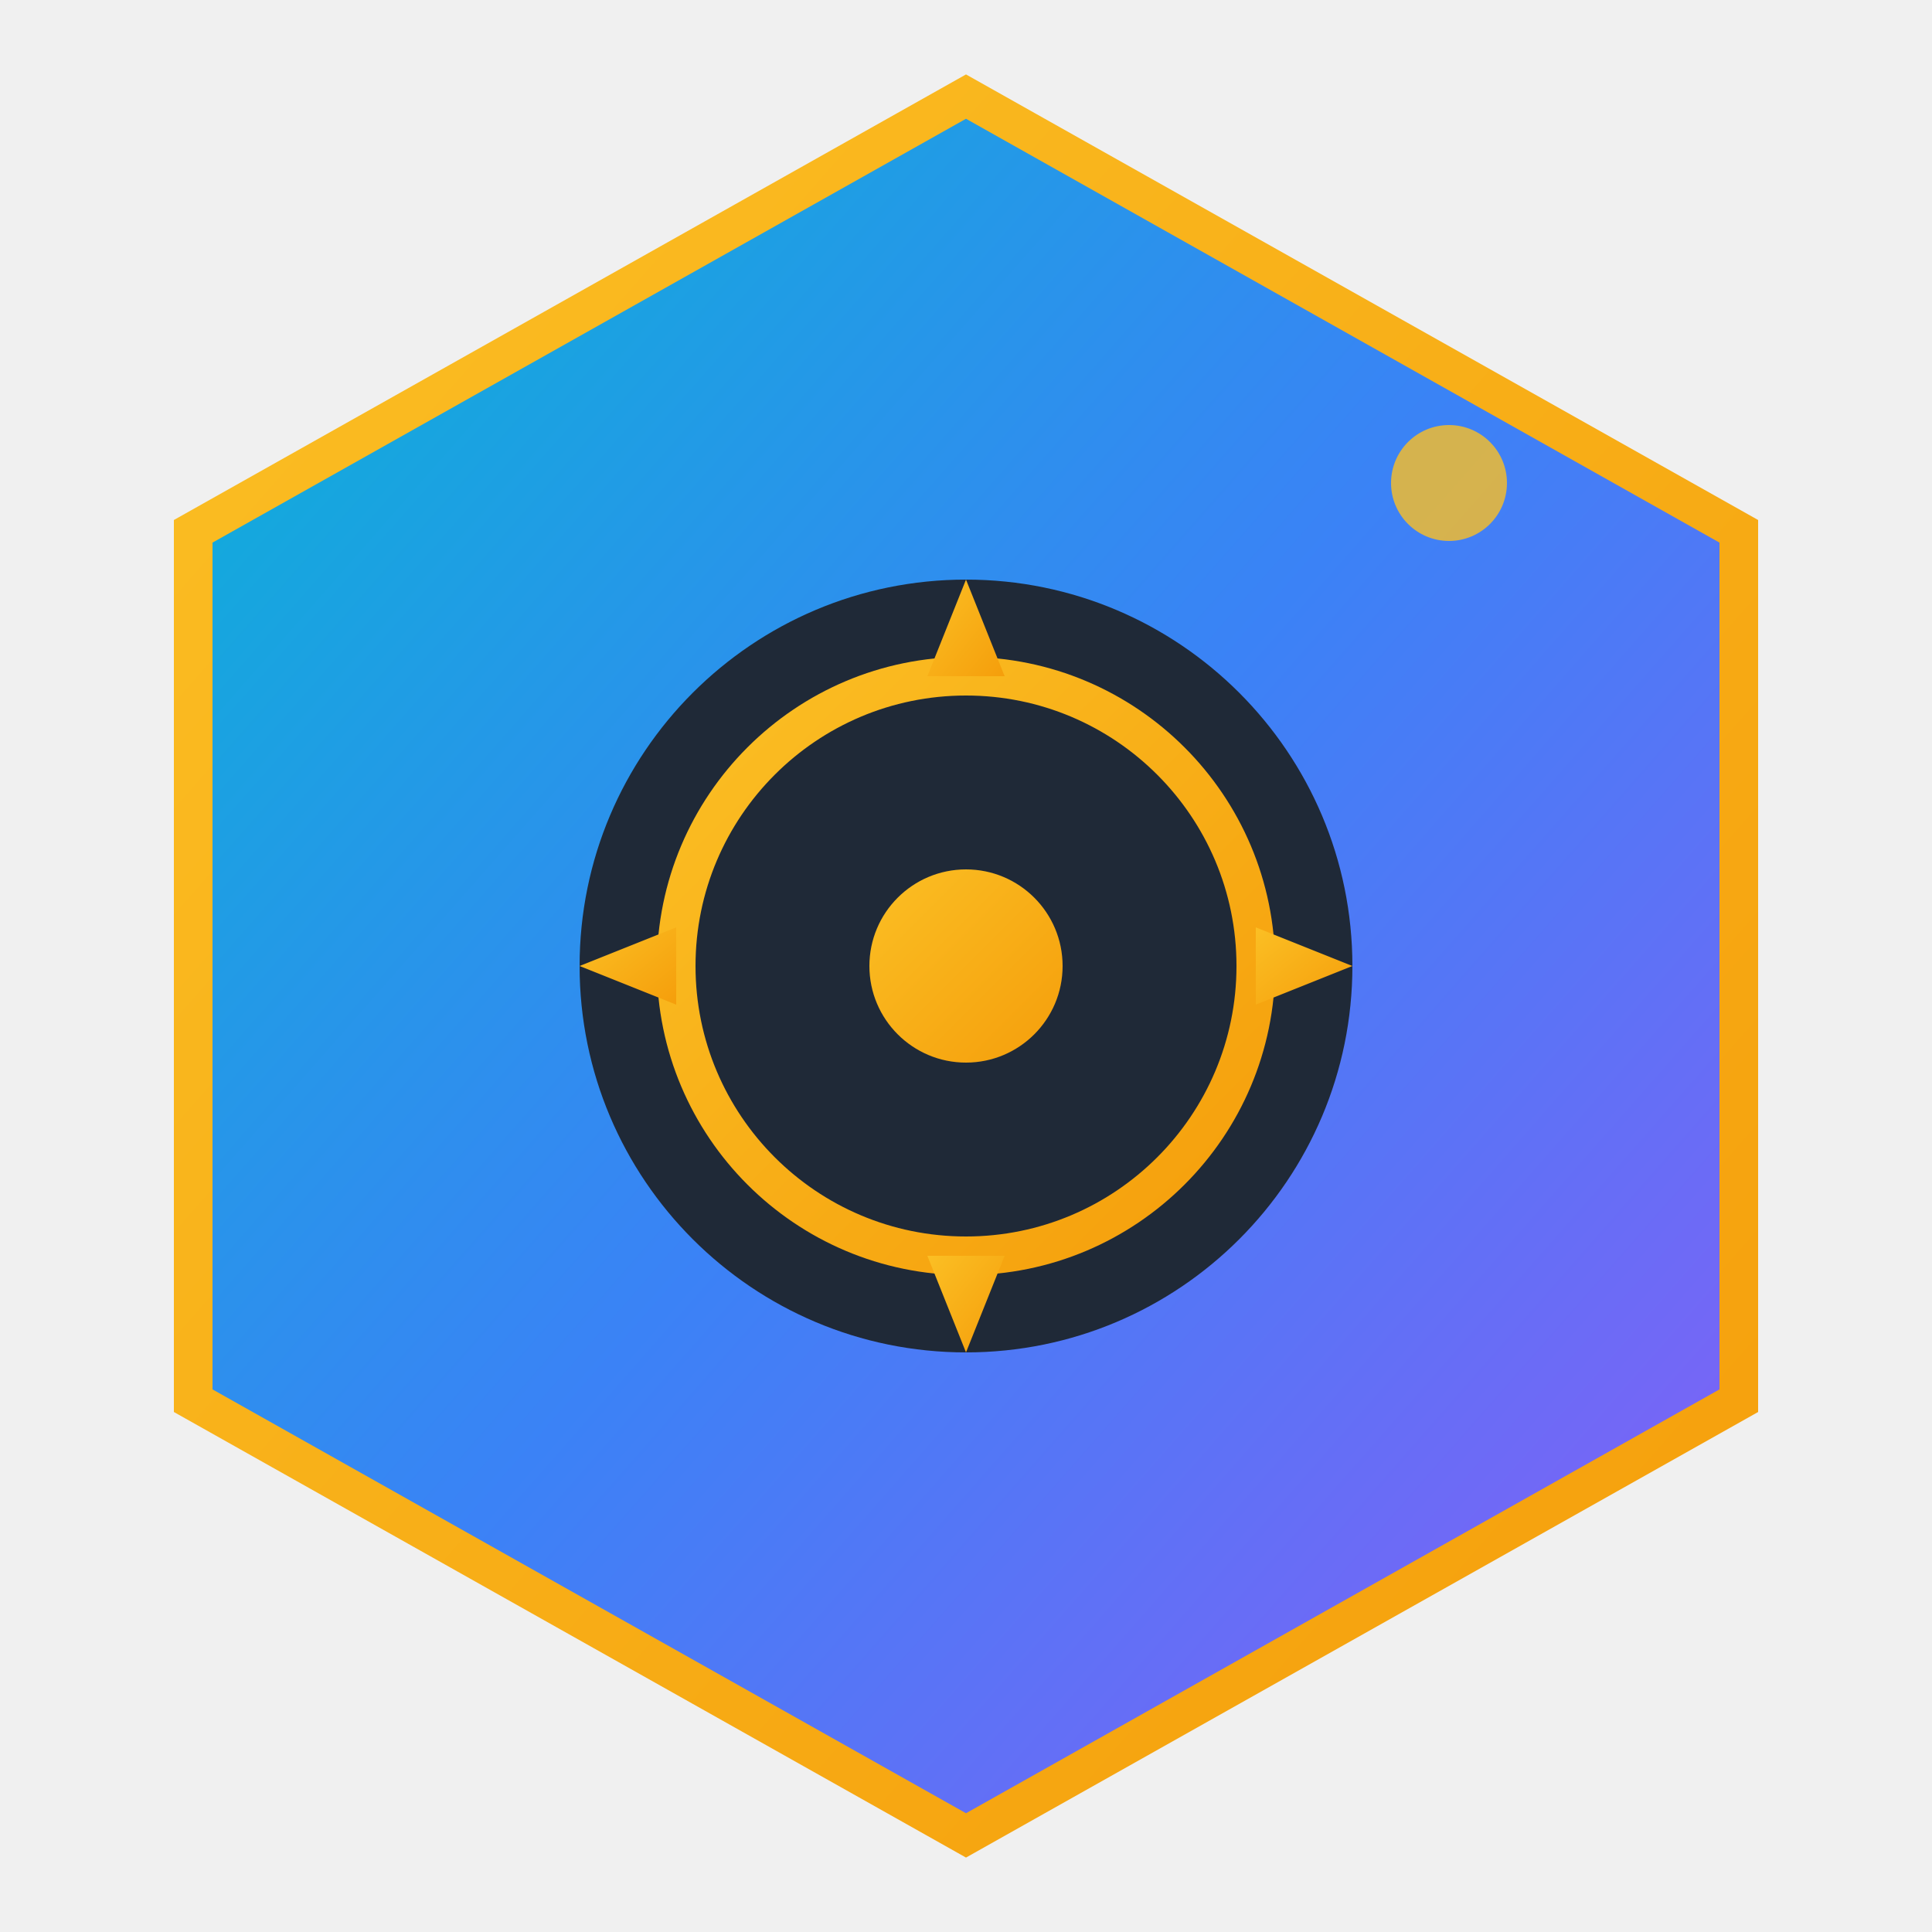
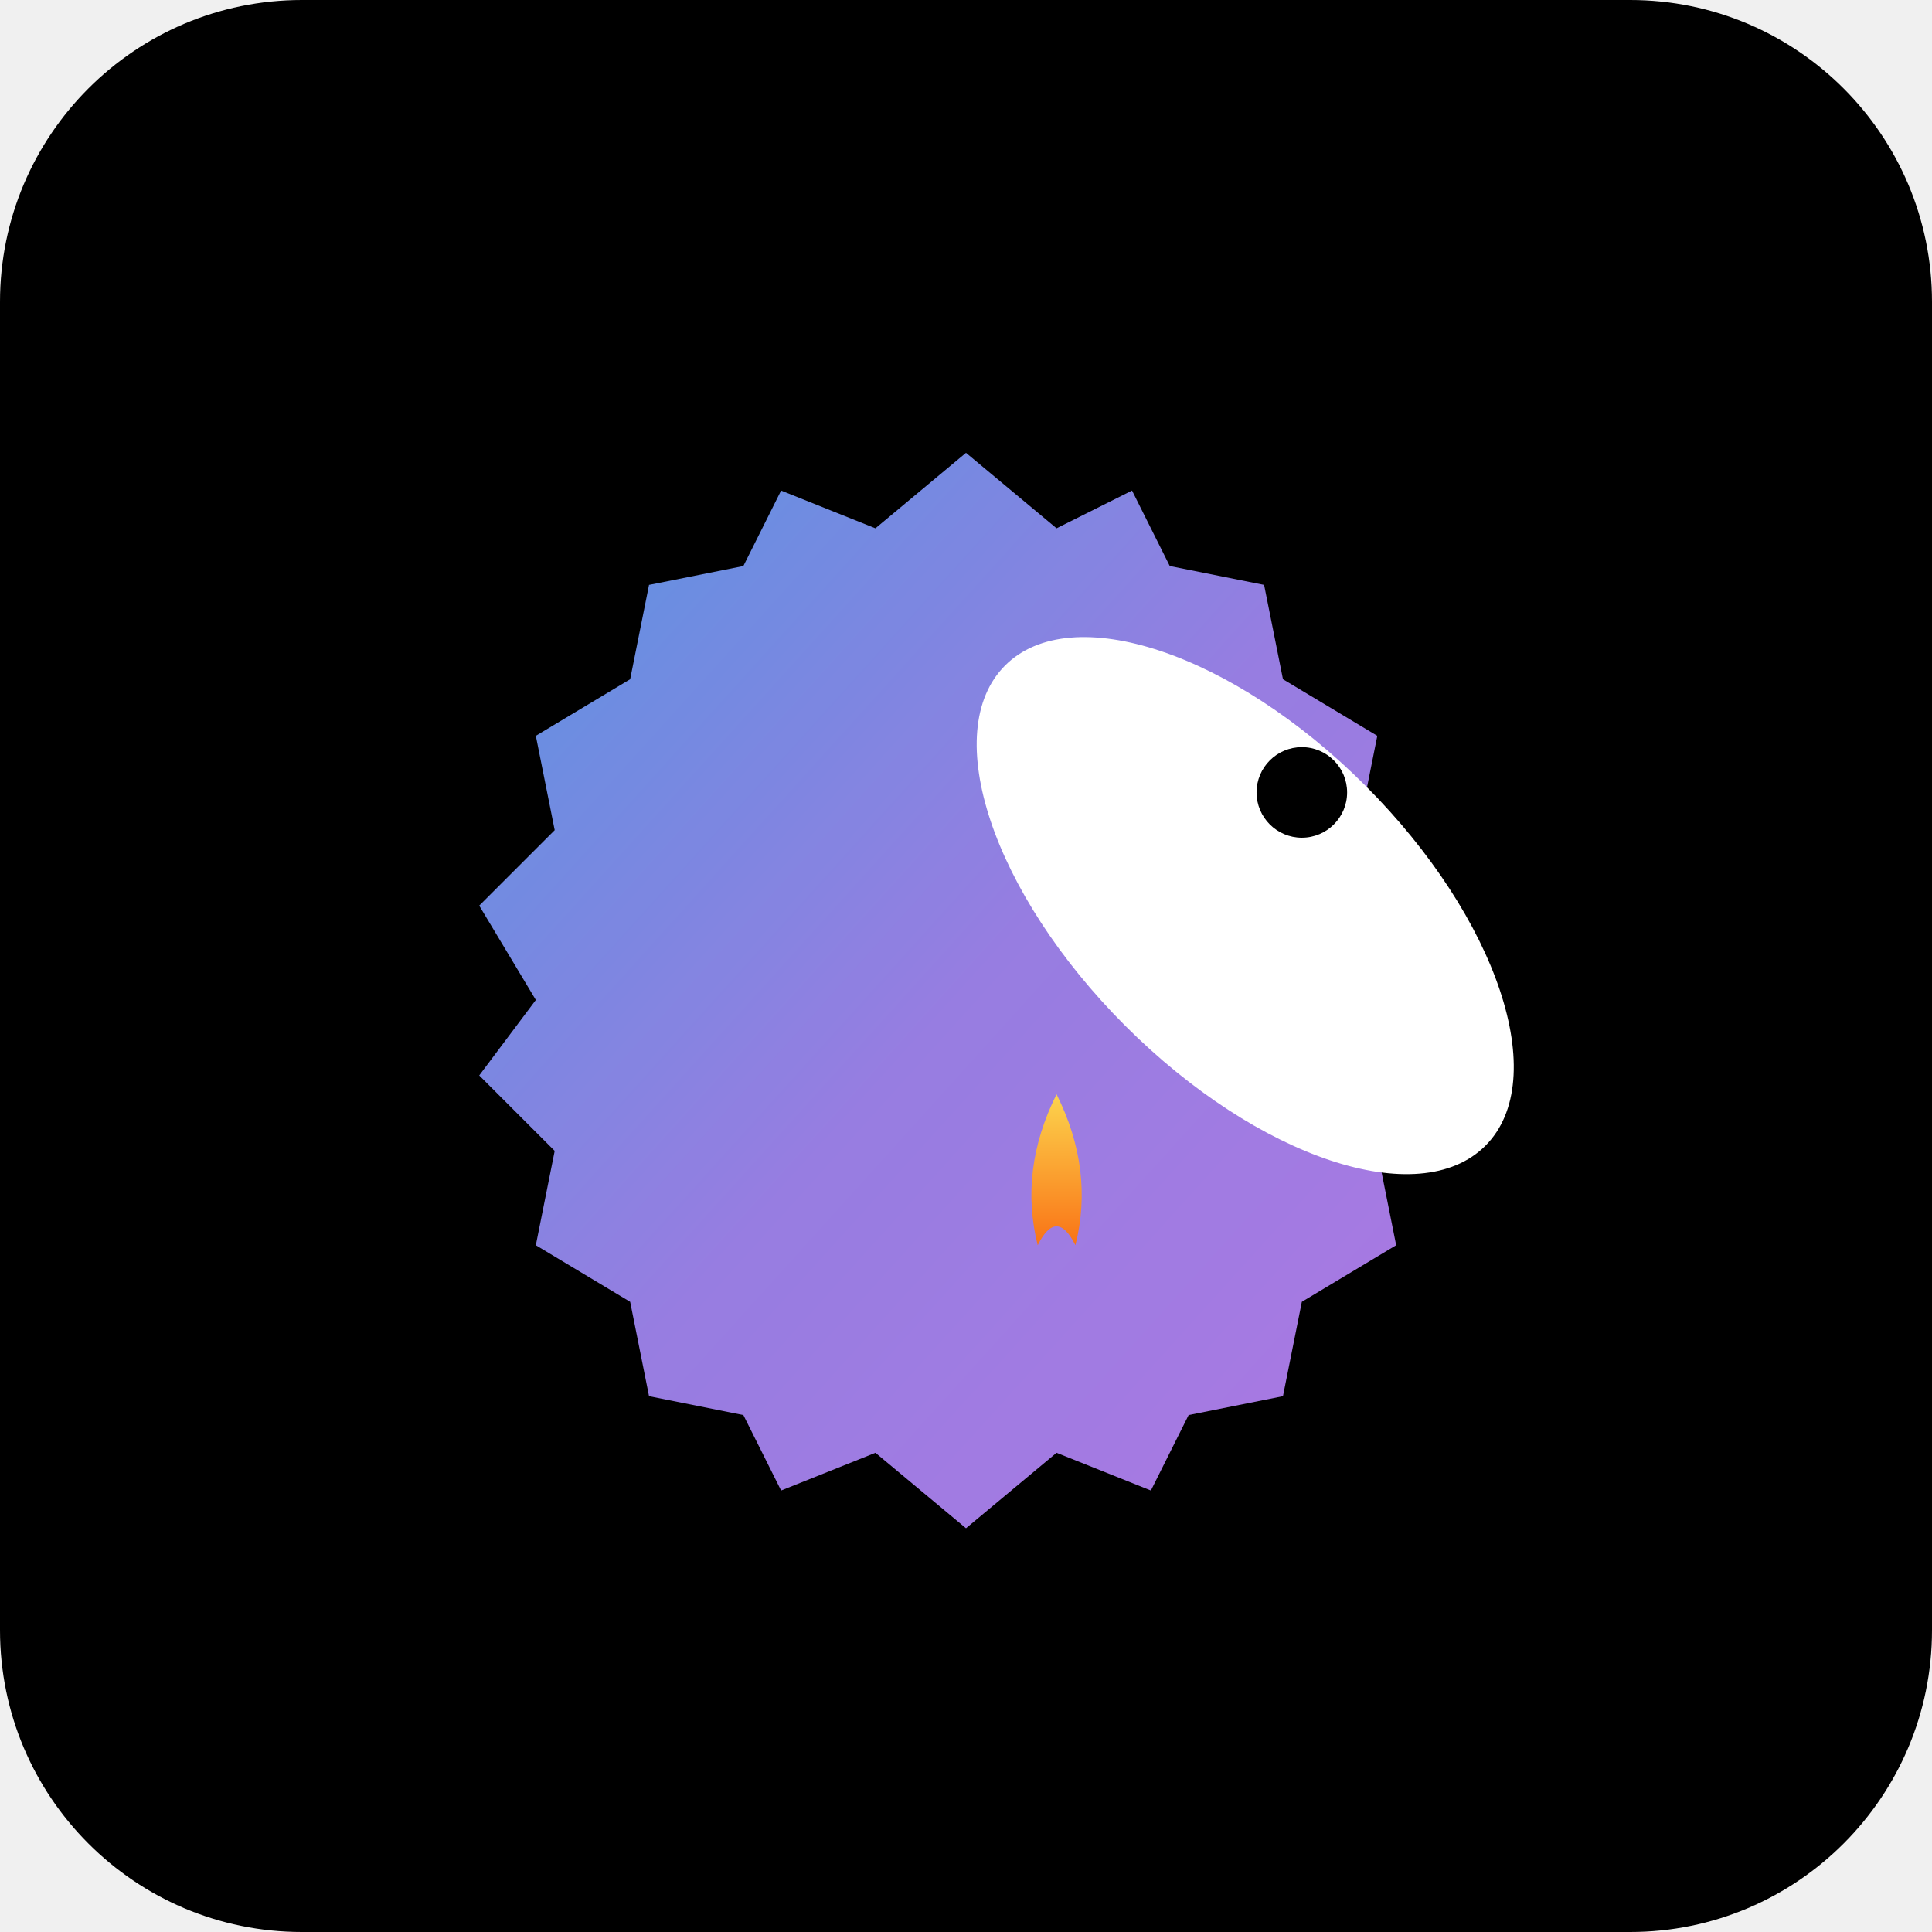
- <svg xmlns="http://www.w3.org/2000/svg" width="100" height="100" viewBox="0 0 100 100" fill="none">
+ <svg xmlns="http://www.w3.org/2000/svg" viewBox="0 0 512 512" fill="none">
+   <rect width="512" height="512" fill="#000000" rx="80" />
  <defs>
-     <linearGradient id="hexGradient" x1="0%" y1="0%" x2="100%" y2="100%">
-       <stop offset="0%" stop-color="#06b6d4" />
-       <stop offset="50%" stop-color="#3b82f6" />
-       <stop offset="100%" stop-color="#8b5cf6" />
+     <linearGradient id="gear-gradient" x1="0%" y1="0%" x2="100%" y2="100%">
+       <stop offset="0%" style="stop-color:#60A5FA;stop-opacity:1" />
+       <stop offset="50%" style="stop-color:#A78BFA;stop-opacity:1" />
+       <stop offset="100%" style="stop-color:#C084FC;stop-opacity:1" />
    </linearGradient>
-     <linearGradient id="innerGlow" x1="0%" y1="0%" x2="100%" y2="100%">
-       <stop offset="0%" stop-color="#fbbf24" />
-       <stop offset="100%" stop-color="#f59e0b" />
+     <linearGradient id="flame-gradient" x1="0%" y1="0%" x2="0%" y2="100%">
+       <stop offset="0%" style="stop-color:#FCD34D;stop-opacity:1" />
+       <stop offset="100%" style="stop-color:#F97316;stop-opacity:1" />
    </linearGradient>
  </defs>
-   <path d="M50 5 L90 27.5 L90 72.5 L50 95 L10 72.5 L10 27.5 Z" fill="url(#hexGradient)" stroke="url(#innerGlow)" stroke-width="2" />
-   <circle cx="50" cy="50" r="20" fill="#1f2937" />
-   <circle cx="50" cy="50" r="15" fill="none" stroke="url(#innerGlow)" stroke-width="2" />
-   <path d="M50 30 L52 35 L48 35 Z" fill="url(#innerGlow)" />
-   <path d="M50 70 L52 65 L48 65 Z" fill="url(#innerGlow)" />
-   <path d="M30 50 L35 52 L35 48 Z" fill="url(#innerGlow)" />
-   <path d="M70 50 L65 52 L65 48 Z" fill="url(#innerGlow)" />
-   <circle cx="50" cy="50" r="5" fill="url(#innerGlow)" />
-   <circle cx="75" cy="25" r="3" fill="#fbbf24" opacity="0.8">
-     <animate attributeName="opacity" values="0.8;0.3;0.8" dur="2s" repeatCount="indefinite" />
-   </circle>
+   <path d="M 256 120 L 280 140 L 300 130 L 310 150 L 335 155 L 340 180 L 365 195 L 360 220 L 380 240 L 370 265 L 385 285 L 365 305 L 370 330 L 345 345 L 340 370 L 315 375 L 305 395 L 280 385 L 256 405 L 232 385 L 207 395 L 197 375 L 172 370 L 167 345 L 142 330 L 147 305 L 127 285 L 142 265 L 127 240 L 147 220 L 142 195 L 167 180 L 172 155 L 197 150 L 207 130 L 232 140 Z" fill="url(#gear-gradient)" opacity="0.9" />
+   <ellipse cx="330" cy="240" rx="45" ry="90" fill="#FFFFFF" transform="rotate(-45 330 240)" />
+   <circle cx="345" cy="210" r="12" fill="#000000" />
+   <path d="M 280 290 Q 270 310 275 330 Q 280 320 285 330 Q 290 310 280 290 Z" fill="url(#flame-gradient)" />
</svg>
